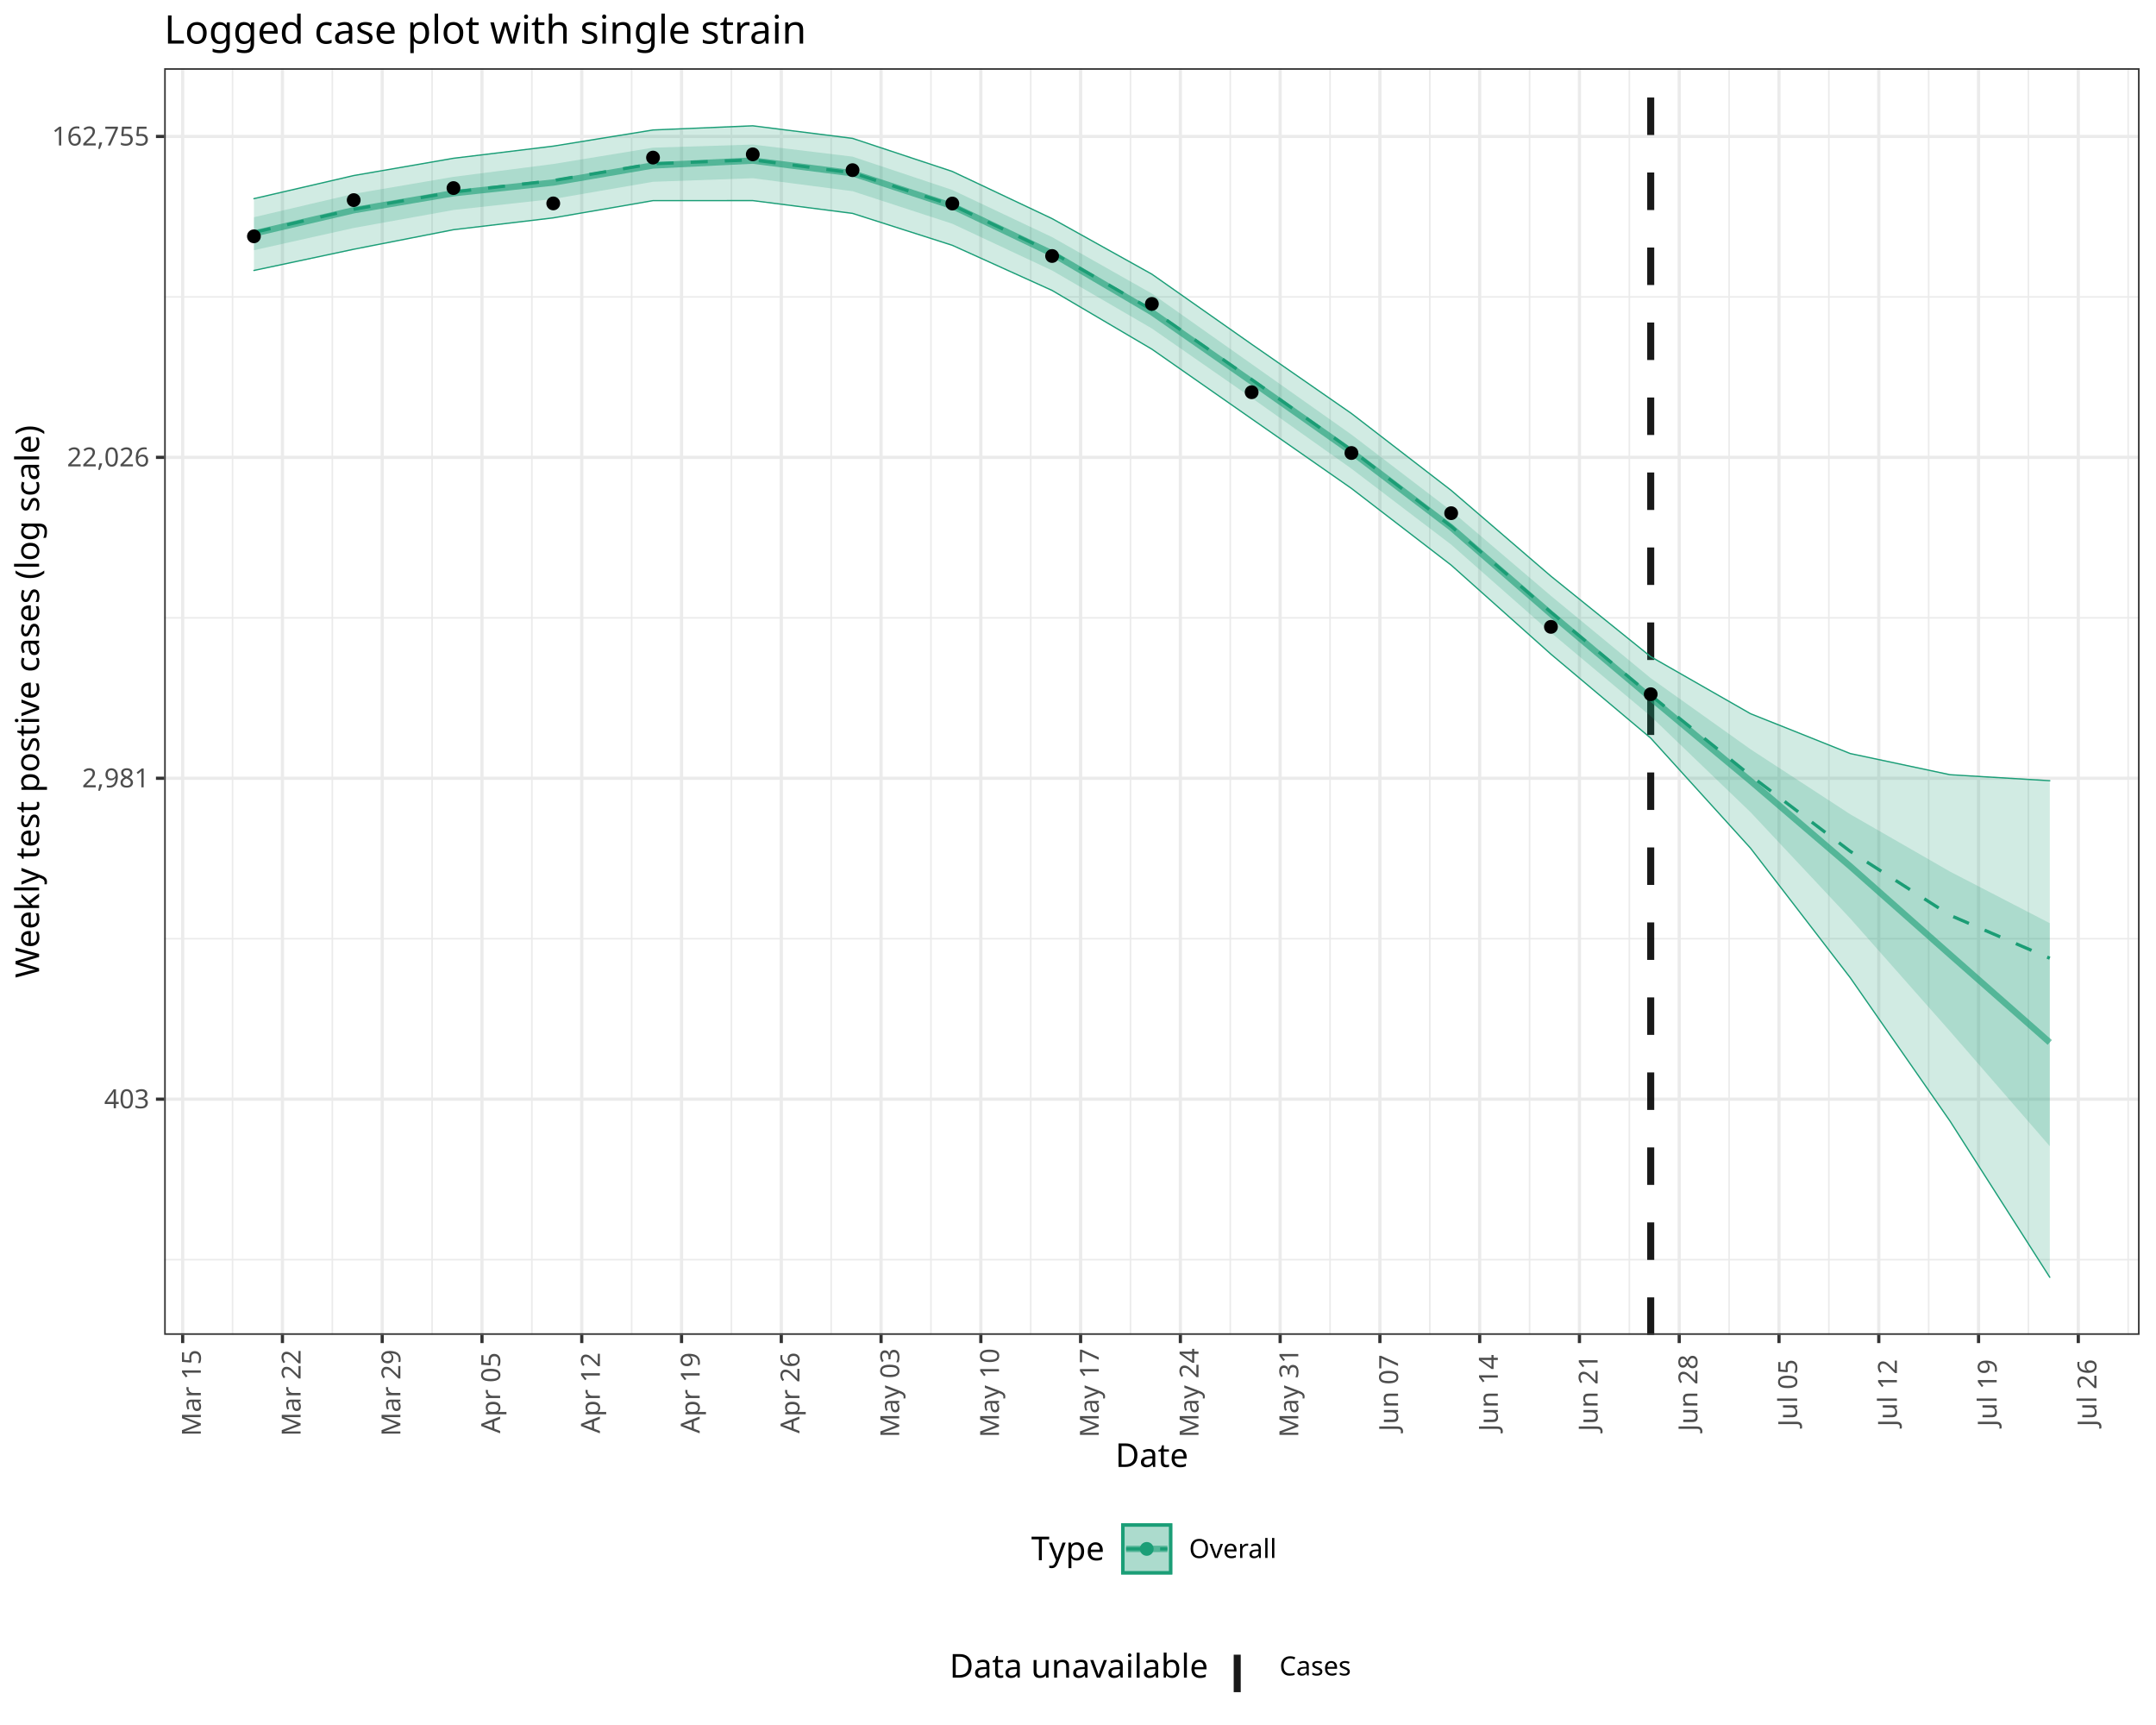
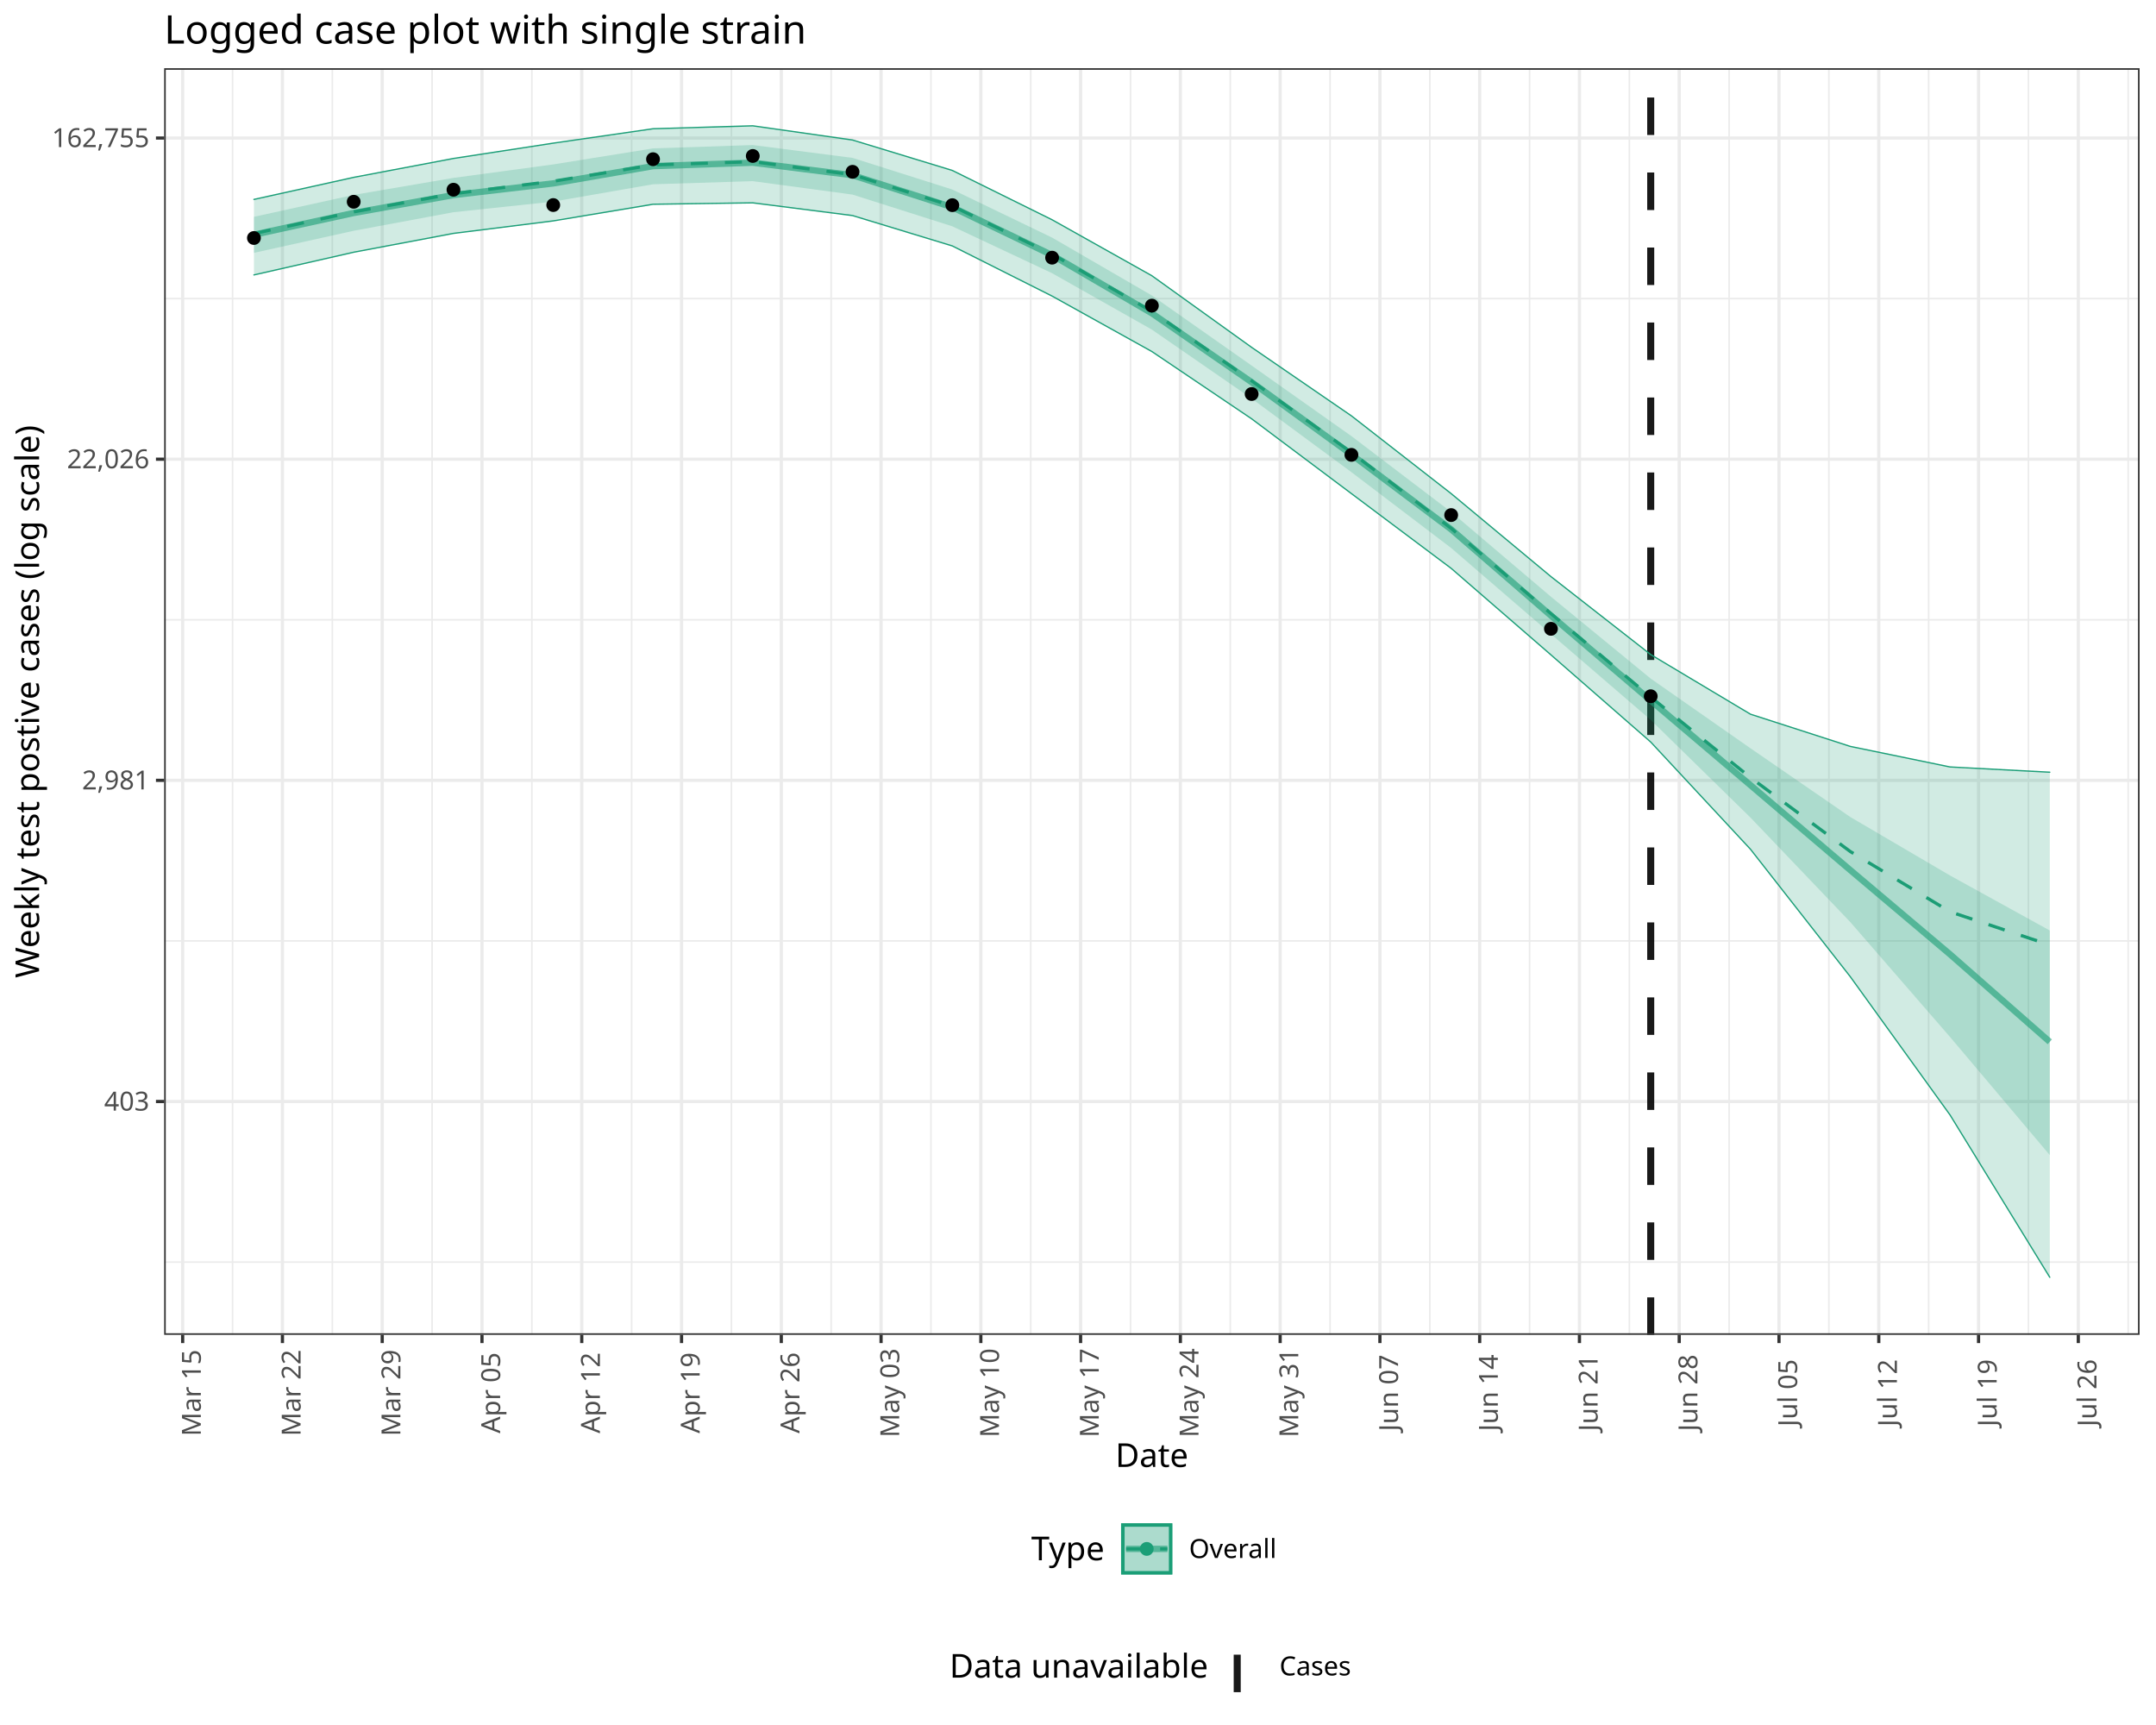
<svg xmlns="http://www.w3.org/2000/svg" class="svglite" data-engine-version="2.0" width="720.00pt" height="576.00pt" viewBox="0 0 720.00 576.00">
  <defs>
    <style type="text/css">
    .svglite line, .svglite polyline, .svglite polygon, .svglite path, .svglite rect, .svglite circle {
      fill: none;
      stroke: #000000;
      stroke-linecap: round;
      stroke-linejoin: round;
      stroke-miterlimit: 10.00;
    }
  </style>
  </defs>
  <rect width="100%" height="100%" style="stroke: none; fill: #FFFFFF;" />
  <defs>
    <clipPath id="cpMC4wMHw3MjAuMDB8MC4wMHw1NzYuMDA=">
      <rect x="0.00" y="0.00" width="720.00" height="576.00" />
    </clipPath>
  </defs>
  <g clip-path="url(#cpMC4wMHw3MjAuMDB8MC4wMHw1NzYuMDA=)">
    <rect x="0.00" y="0.00" width="720.00" height="576.00" style="stroke-width: 1.07; stroke: #FFFFFF; fill: #FFFFFF;" />
  </g>
  <defs>
    <clipPath id="cpNTQuODJ8NzE0LjUyfDIyLjc4fDQ0NS43Mw==">
      <rect x="54.82" y="22.78" width="659.70" height="422.95" />
    </clipPath>
  </defs>
  <g clip-path="url(#cpNTQuODJ8NzE0LjUyfDIyLjc4fDQ0NS43Mw==)">
    <rect x="54.82" y="22.78" width="659.70" height="422.95" style="stroke-width: 1.07; stroke: none; fill: #FFFFFF;" />
-     <polyline points="54.82,420.61 714.52,420.61 " style="stroke-width: 0.53; stroke: #EBEBEB; stroke-linecap: butt;" />
-     <polyline points="54.82,313.45 714.52,313.45 " style="stroke-width: 0.53; stroke: #EBEBEB; stroke-linecap: butt;" />
-     <polyline points="54.82,206.30 714.52,206.30 " style="stroke-width: 0.53; stroke: #EBEBEB; stroke-linecap: butt;" />
-     <polyline points="54.82,99.14 714.52,99.14 " style="stroke-width: 0.53; stroke: #EBEBEB; stroke-linecap: butt;" />
+     <polyline points="54.82,421.43 714.52,421.43 " style="stroke-width: 0.53; stroke: #EBEBEB; stroke-linecap: butt;" />
+     <polyline points="54.82,314.19 714.52,314.19 " style="stroke-width: 0.53; stroke: #EBEBEB; stroke-linecap: butt;" />
+     <polyline points="54.82,206.95 714.52,206.95 " style="stroke-width: 0.53; stroke: #EBEBEB; stroke-linecap: butt;" />
+     <polyline points="54.82,99.71 714.52,99.71 " style="stroke-width: 0.53; stroke: #EBEBEB; stroke-linecap: butt;" />
    <polyline points="77.66,445.73 77.66,22.78 " style="stroke-width: 0.53; stroke: #EBEBEB; stroke-linecap: butt;" />
    <polyline points="110.98,445.73 110.98,22.78 " style="stroke-width: 0.53; stroke: #EBEBEB; stroke-linecap: butt;" />
    <polyline points="144.30,445.73 144.30,22.78 " style="stroke-width: 0.53; stroke: #EBEBEB; stroke-linecap: butt;" />
    <polyline points="177.62,445.73 177.62,22.78 " style="stroke-width: 0.53; stroke: #EBEBEB; stroke-linecap: butt;" />
    <polyline points="210.94,445.73 210.94,22.78 " style="stroke-width: 0.53; stroke: #EBEBEB; stroke-linecap: butt;" />
    <polyline points="244.26,445.73 244.26,22.78 " style="stroke-width: 0.53; stroke: #EBEBEB; stroke-linecap: butt;" />
    <polyline points="277.57,445.73 277.57,22.78 " style="stroke-width: 0.53; stroke: #EBEBEB; stroke-linecap: butt;" />
    <polyline points="310.89,445.73 310.89,22.78 " style="stroke-width: 0.53; stroke: #EBEBEB; stroke-linecap: butt;" />
    <polyline points="344.21,445.73 344.21,22.78 " style="stroke-width: 0.53; stroke: #EBEBEB; stroke-linecap: butt;" />
    <polyline points="377.53,445.73 377.53,22.78 " style="stroke-width: 0.53; stroke: #EBEBEB; stroke-linecap: butt;" />
    <polyline points="410.85,445.73 410.85,22.78 " style="stroke-width: 0.53; stroke: #EBEBEB; stroke-linecap: butt;" />
    <polyline points="444.17,445.73 444.17,22.78 " style="stroke-width: 0.53; stroke: #EBEBEB; stroke-linecap: butt;" />
    <polyline points="477.48,445.73 477.48,22.78 " style="stroke-width: 0.53; stroke: #EBEBEB; stroke-linecap: butt;" />
    <polyline points="510.80,445.73 510.80,22.78 " style="stroke-width: 0.53; stroke: #EBEBEB; stroke-linecap: butt;" />
    <polyline points="544.12,445.73 544.12,22.78 " style="stroke-width: 0.53; stroke: #EBEBEB; stroke-linecap: butt;" />
    <polyline points="577.44,445.73 577.44,22.78 " style="stroke-width: 0.53; stroke: #EBEBEB; stroke-linecap: butt;" />
    <polyline points="610.76,445.73 610.76,22.78 " style="stroke-width: 0.53; stroke: #EBEBEB; stroke-linecap: butt;" />
    <polyline points="644.08,445.73 644.08,22.78 " style="stroke-width: 0.53; stroke: #EBEBEB; stroke-linecap: butt;" />
    <polyline points="677.39,445.73 677.39,22.78 " style="stroke-width: 0.53; stroke: #EBEBEB; stroke-linecap: butt;" />
    <polyline points="710.71,445.73 710.71,22.78 " style="stroke-width: 0.53; stroke: #EBEBEB; stroke-linecap: butt;" />
-     <polyline points="54.82,367.03 714.52,367.03 " style="stroke-width: 1.07; stroke: #EBEBEB; stroke-linecap: butt;" />
-     <polyline points="54.82,259.87 714.52,259.87 " style="stroke-width: 1.07; stroke: #EBEBEB; stroke-linecap: butt;" />
-     <polyline points="54.82,152.72 714.52,152.72 " style="stroke-width: 1.07; stroke: #EBEBEB; stroke-linecap: butt;" />
-     <polyline points="54.82,45.56 714.52,45.56 " style="stroke-width: 1.07; stroke: #EBEBEB; stroke-linecap: butt;" />
+     <polyline points="54.82,367.81 714.52,367.81 " style="stroke-width: 1.07; stroke: #EBEBEB; stroke-linecap: butt;" />
+     <polyline points="54.82,260.57 714.52,260.57 " style="stroke-width: 1.07; stroke: #EBEBEB; stroke-linecap: butt;" />
+     <polyline points="54.82,153.33 714.52,153.33 " style="stroke-width: 1.07; stroke: #EBEBEB; stroke-linecap: butt;" />
+     <polyline points="54.82,46.09 714.52,46.09 " style="stroke-width: 1.07; stroke: #EBEBEB; stroke-linecap: butt;" />
    <polyline points="61.00,445.73 61.00,22.78 " style="stroke-width: 1.07; stroke: #EBEBEB; stroke-linecap: butt;" />
    <polyline points="94.32,445.73 94.32,22.78 " style="stroke-width: 1.07; stroke: #EBEBEB; stroke-linecap: butt;" />
    <polyline points="127.64,445.73 127.64,22.78 " style="stroke-width: 1.07; stroke: #EBEBEB; stroke-linecap: butt;" />
    <polyline points="160.96,445.73 160.96,22.78 " style="stroke-width: 1.07; stroke: #EBEBEB; stroke-linecap: butt;" />
    <polyline points="194.28,445.73 194.28,22.78 " style="stroke-width: 1.07; stroke: #EBEBEB; stroke-linecap: butt;" />
    <polyline points="227.60,445.73 227.60,22.78 " style="stroke-width: 1.07; stroke: #EBEBEB; stroke-linecap: butt;" />
    <polyline points="260.91,445.73 260.91,22.78 " style="stroke-width: 1.07; stroke: #EBEBEB; stroke-linecap: butt;" />
    <polyline points="294.23,445.73 294.23,22.78 " style="stroke-width: 1.07; stroke: #EBEBEB; stroke-linecap: butt;" />
    <polyline points="327.55,445.73 327.55,22.78 " style="stroke-width: 1.07; stroke: #EBEBEB; stroke-linecap: butt;" />
    <polyline points="360.87,445.73 360.87,22.78 " style="stroke-width: 1.07; stroke: #EBEBEB; stroke-linecap: butt;" />
    <polyline points="394.19,445.73 394.19,22.78 " style="stroke-width: 1.07; stroke: #EBEBEB; stroke-linecap: butt;" />
    <polyline points="427.51,445.73 427.51,22.78 " style="stroke-width: 1.07; stroke: #EBEBEB; stroke-linecap: butt;" />
    <polyline points="460.82,445.73 460.82,22.78 " style="stroke-width: 1.07; stroke: #EBEBEB; stroke-linecap: butt;" />
    <polyline points="494.14,445.73 494.14,22.78 " style="stroke-width: 1.07; stroke: #EBEBEB; stroke-linecap: butt;" />
    <polyline points="527.46,445.73 527.46,22.78 " style="stroke-width: 1.07; stroke: #EBEBEB; stroke-linecap: butt;" />
    <polyline points="560.78,445.73 560.78,22.78 " style="stroke-width: 1.07; stroke: #EBEBEB; stroke-linecap: butt;" />
    <polyline points="594.10,445.73 594.10,22.78 " style="stroke-width: 1.07; stroke: #EBEBEB; stroke-linecap: butt;" />
    <polyline points="627.42,445.73 627.42,22.78 " style="stroke-width: 1.07; stroke: #EBEBEB; stroke-linecap: butt;" />
    <polyline points="660.74,445.73 660.74,22.78 " style="stroke-width: 1.07; stroke: #EBEBEB; stroke-linecap: butt;" />
    <polyline points="694.05,445.73 694.05,22.78 " style="stroke-width: 1.07; stroke: #EBEBEB; stroke-linecap: butt;" />
    <line x1="551.26" y1="445.73" x2="551.26" y2="22.78" style="stroke-width: 2.35; stroke: #000000; stroke-opacity: 0.90; stroke-dasharray: 12.52,12.52; stroke-linecap: butt;" />
-     <polyline points="84.80,77.96 118.12,70.20 151.44,64.52 184.76,60.95 218.08,55.24 251.39,53.62 284.71,57.86 318.03,68.79 351.35,84.66 384.67,104.24 417.99,127.42 451.31,150.83 484.62,176.14 517.94,205.01 551.26,233.02 584.58,260.77 617.90,289.28 651.22,318.77 684.53,348.09 " style="stroke-width: 2.13; stroke: #1B9E77; stroke-opacity: 0.60; stroke-linecap: butt;" />
-     <polyline points="84.80,77.61 118.12,69.89 151.44,64.12 184.76,60.29 218.08,54.68 251.39,53.38 284.71,57.72 318.03,68.50 351.35,84.28 384.67,103.47 417.99,126.73 451.31,150.30 484.62,175.75 517.94,204.46 551.26,232.16 584.58,258.97 617.90,284.28 651.22,305.62 684.53,319.97 " style="stroke-width: 1.07; stroke: #1B9E77; stroke-dasharray: 5.69,5.69; stroke-linecap: butt;" />
-     <polygon points="84.80,66.33 118.12,58.62 151.44,52.85 184.76,48.80 218.08,43.40 251.39,42.01 284.71,46.20 318.03,57.25 351.35,73.00 384.67,91.55 417.99,114.95 451.31,138.06 484.62,163.74 517.94,192.40 551.26,219.27 584.58,238.31 617.90,251.62 651.22,258.69 684.53,260.69 684.53,426.51 651.22,374.36 617.90,326.48 584.58,283.20 551.26,246.47 517.94,218.44 484.62,188.70 451.31,163.08 417.99,139.85 384.67,116.59 351.35,96.98 318.03,81.91 284.71,71.25 251.39,66.98 218.08,66.99 184.76,72.75 151.44,76.70 118.12,83.23 84.80,90.31 " style="stroke-width: 0.00; stroke: none; fill: #1B9E77; fill-opacity: 0.20;" />
-     <polyline points="84.80,66.33 118.12,58.62 151.44,52.85 184.76,48.80 218.08,43.40 251.39,42.01 284.71,46.20 318.03,57.25 351.35,73.00 384.67,91.55 417.99,114.95 451.31,138.06 484.62,163.74 517.94,192.40 551.26,219.27 584.58,238.31 617.90,251.62 651.22,258.69 684.53,260.69 " style="stroke-width: 0.43; stroke: #1B9E77;" />
-     <polyline points="684.53,426.51 651.22,374.36 617.90,326.48 584.58,283.20 551.26,246.47 517.94,218.44 484.62,188.70 451.31,163.08 417.99,139.85 384.67,116.59 351.35,96.98 318.03,81.91 284.71,71.25 251.39,66.98 218.08,66.99 184.76,72.75 151.44,76.70 118.12,83.23 84.80,90.31 " style="stroke-width: 0.43; stroke: #1B9E77;" />
-     <polygon points="84.80,72.53 118.12,64.73 151.44,59.05 184.76,54.76 218.08,49.31 251.39,48.27 284.71,52.30 318.03,63.43 351.35,79.18 384.67,98.03 417.99,121.56 451.31,145.10 484.62,170.55 517.94,198.96 551.26,226.44 584.58,250.18 617.90,271.90 651.22,291.04 684.53,308.27 684.53,382.73 651.22,344.37 617.90,306.70 584.58,271.19 551.26,239.16 517.94,211.24 484.62,181.85 451.31,156.49 417.99,132.85 384.67,109.68 351.35,90.32 318.03,74.71 284.71,63.84 251.39,59.51 218.08,60.70 184.76,66.44 151.44,70.12 118.12,76.12 84.80,83.55 " style="stroke-width: 0.00; stroke: none; fill: #1B9E77; fill-opacity: 0.20;" />
-     <polyline points="84.80,72.53 118.12,64.73 151.44,59.05 184.76,54.76 218.08,49.31 251.39,48.27 284.71,52.30 318.03,63.43 351.35,79.18 384.67,98.03 417.99,121.56 451.31,145.10 484.62,170.55 517.94,198.96 551.26,226.44 584.58,250.18 617.90,271.90 651.22,291.04 684.53,308.27 " style="stroke-width: 1.07; stroke: none;" />
-     <polyline points="684.53,382.73 651.22,344.37 617.90,306.70 584.58,271.19 551.26,239.16 517.94,211.24 484.62,181.85 451.31,156.49 417.99,132.85 384.67,109.68 351.35,90.32 318.03,74.71 284.71,63.84 251.39,59.51 218.08,60.70 184.76,66.44 151.44,70.12 118.12,76.12 84.80,83.55 " style="stroke-width: 1.07; stroke: none;" />
-     <circle cx="84.80" cy="78.91" r="1.95" style="stroke-width: 0.71; fill: #000000;" />
-     <circle cx="118.12" cy="66.82" r="1.95" style="stroke-width: 0.71; fill: #000000;" />
-     <circle cx="151.44" cy="62.80" r="1.95" style="stroke-width: 0.71; fill: #000000;" />
-     <circle cx="184.76" cy="67.92" r="1.95" style="stroke-width: 0.71; fill: #000000;" />
-     <circle cx="218.08" cy="52.62" r="1.95" style="stroke-width: 0.71; fill: #000000;" />
-     <circle cx="251.39" cy="51.54" r="1.95" style="stroke-width: 0.71; fill: #000000;" />
-     <circle cx="284.71" cy="56.82" r="1.95" style="stroke-width: 0.71; fill: #000000;" />
-     <circle cx="318.03" cy="67.96" r="1.95" style="stroke-width: 0.71; fill: #000000;" />
-     <circle cx="351.35" cy="85.48" r="1.95" style="stroke-width: 0.71; fill: #000000;" />
-     <circle cx="384.67" cy="101.48" r="1.95" style="stroke-width: 0.71; fill: #000000;" />
-     <circle cx="417.99" cy="130.97" r="1.95" style="stroke-width: 0.71; fill: #000000;" />
-     <circle cx="451.31" cy="151.26" r="1.95" style="stroke-width: 0.71; fill: #000000;" />
-     <circle cx="484.62" cy="171.36" r="1.95" style="stroke-width: 0.71; fill: #000000;" />
-     <circle cx="517.94" cy="209.32" r="1.95" style="stroke-width: 0.71; fill: #000000;" />
-     <circle cx="551.26" cy="231.81" r="1.95" style="stroke-width: 0.71; fill: #000000;" />
+     <polyline points="84.80,78.37 118.12,71.11 151.44,65.13 184.76,61.24 218.08,55.47 251.39,54.32 284.71,58.50 318.03,69.20 351.35,85.20 384.67,104.61 417.99,127.62 451.31,151.76 484.62,176.75 517.94,205.56 551.26,233.91 584.58,262.18 617.90,290.53 651.22,318.66 684.53,347.88 " style="stroke-width: 2.13; stroke: #1B9E77; stroke-opacity: 0.60; stroke-linecap: butt;" />
+     <polyline points="84.80,77.99 118.12,70.74 151.44,64.67 184.76,60.52 218.08,55.08 251.39,53.98 284.71,58.32 318.03,68.79 351.35,84.87 384.67,103.97 417.99,127.16 451.31,151.10 484.62,176.42 517.94,204.90 551.26,232.77 584.58,259.65 617.90,284.33 651.22,304.45 684.53,315.56 " style="stroke-width: 1.07; stroke: #1B9E77; stroke-dasharray: 5.69,5.69; stroke-linecap: butt;" />
+     <polygon points="84.80,66.59 118.12,59.22 151.44,52.91 184.76,47.80 218.08,42.99 251.39,42.01 284.71,46.75 318.03,56.91 351.35,73.38 384.67,92.07 417.99,115.99 451.31,138.86 484.62,164.82 517.94,192.53 551.26,218.57 584.58,238.48 617.90,249.23 651.22,256.10 684.53,257.85 684.53,426.51 651.22,372.30 617.90,326.12 584.58,283.58 551.26,247.77 517.94,218.67 484.62,189.78 451.31,164.82 417.99,139.85 384.67,117.38 351.35,98.87 318.03,82.12 284.71,71.98 251.39,67.73 218.08,68.20 184.76,73.76 151.44,77.93 118.12,84.22 84.80,91.80 " style="stroke-width: 0.00; stroke: none; fill: #1B9E77; fill-opacity: 0.20;" />
+     <polyline points="84.80,66.59 118.12,59.22 151.44,52.91 184.76,47.80 218.08,42.99 251.39,42.01 284.71,46.75 318.03,56.91 351.35,73.38 384.67,92.07 417.99,115.99 451.31,138.86 484.62,164.82 517.94,192.53 551.26,218.57 584.58,238.48 617.90,249.23 651.22,256.10 684.53,257.85 " style="stroke-width: 0.43; stroke: #1B9E77;" />
+     <polyline points="684.53,426.51 651.22,372.30 617.90,326.12 584.58,283.58 551.26,247.77 517.94,218.67 484.62,189.78 451.31,164.82 417.99,139.85 384.67,117.38 351.35,98.87 318.03,82.12 284.71,71.98 251.39,67.73 218.08,68.20 184.76,73.76 151.44,77.93 118.12,84.22 84.80,91.80 " style="stroke-width: 0.43; stroke: #1B9E77;" />
+     <polygon points="84.80,72.40 118.12,65.08 151.44,59.40 184.76,54.90 218.08,49.55 251.39,48.43 284.71,52.72 318.03,63.28 351.35,79.34 384.67,98.66 417.99,122.07 451.31,145.62 484.62,170.96 517.94,199.25 551.26,226.59 584.58,249.86 617.90,272.80 651.22,292.34 684.53,310.71 684.53,385.70 651.22,346.26 617.90,307.88 584.58,273.00 551.26,240.39 517.94,211.71 484.62,182.98 451.31,157.66 417.99,133.08 384.67,110.06 351.35,91.23 318.03,75.57 284.71,64.98 251.39,60.49 218.08,61.53 184.76,67.32 151.44,70.86 118.12,77.06 84.80,84.43 " style="stroke-width: 0.00; stroke: none; fill: #1B9E77; fill-opacity: 0.20;" />
+     <polyline points="84.80,72.40 118.12,65.08 151.44,59.40 184.76,54.90 218.08,49.55 251.39,48.43 284.71,52.72 318.03,63.28 351.35,79.34 384.67,98.66 417.99,122.07 451.31,145.62 484.62,170.96 517.94,199.25 551.26,226.59 584.58,249.86 617.90,272.80 651.22,292.34 684.53,310.71 " style="stroke-width: 1.07; stroke: none;" />
+     <polyline points="684.53,385.70 651.22,346.26 617.90,307.88 584.58,273.00 551.26,240.39 517.94,211.71 484.62,182.98 451.31,157.66 417.99,133.08 384.67,110.06 351.35,91.23 318.03,75.57 284.71,64.98 251.39,60.49 218.08,61.53 184.76,67.32 151.44,70.86 118.12,77.06 84.80,84.43 " style="stroke-width: 1.07; stroke: none;" />
+     <circle cx="84.80" cy="79.47" r="1.95" style="stroke-width: 0.71; fill: #000000;" />
+     <circle cx="118.12" cy="67.37" r="1.95" style="stroke-width: 0.71; fill: #000000;" />
+     <circle cx="151.44" cy="63.35" r="1.95" style="stroke-width: 0.71; fill: #000000;" />
+     <circle cx="184.76" cy="68.47" r="1.95" style="stroke-width: 0.71; fill: #000000;" />
+     <circle cx="218.08" cy="53.16" r="1.95" style="stroke-width: 0.71; fill: #000000;" />
+     <circle cx="251.39" cy="52.08" r="1.95" style="stroke-width: 0.71; fill: #000000;" />
+     <circle cx="284.71" cy="57.37" r="1.95" style="stroke-width: 0.71; fill: #000000;" />
+     <circle cx="318.03" cy="68.51" r="1.95" style="stroke-width: 0.71; fill: #000000;" />
+     <circle cx="351.35" cy="86.04" r="1.95" style="stroke-width: 0.71; fill: #000000;" />
+     <circle cx="384.67" cy="102.06" r="1.95" style="stroke-width: 0.71; fill: #000000;" />
+     <circle cx="417.99" cy="131.57" r="1.95" style="stroke-width: 0.71; fill: #000000;" />
+     <circle cx="451.31" cy="151.88" r="1.95" style="stroke-width: 0.71; fill: #000000;" />
+     <circle cx="484.62" cy="171.99" r="1.95" style="stroke-width: 0.71; fill: #000000;" />
+     <circle cx="517.94" cy="209.97" r="1.95" style="stroke-width: 0.71; fill: #000000;" />
+     <circle cx="551.26" cy="232.49" r="1.95" style="stroke-width: 0.71; fill: #000000;" />
    <rect x="54.82" y="22.78" width="659.70" height="422.95" style="stroke-width: 1.07; stroke: #333333;" />
  </g>
  <g clip-path="url(#cpMC4wMHw3MjAuMDB8MC4wMHw1NzYuMDA=)">
-     <text x="49.88" y="370.06" text-anchor="end" style="font-size: 8.80px; fill: #4D4D4D; font-family: sans;" textLength="14.68px" lengthAdjust="spacingAndGlyphs">403</text>
-     <text x="49.88" y="262.90" text-anchor="end" style="font-size: 8.80px; fill: #4D4D4D; font-family: sans;" textLength="22.02px" lengthAdjust="spacingAndGlyphs">2,981</text>
-     <text x="49.88" y="155.74" text-anchor="end" style="font-size: 8.80px; fill: #4D4D4D; font-family: sans;" textLength="26.92px" lengthAdjust="spacingAndGlyphs">22,026</text>
-     <text x="49.88" y="48.58" text-anchor="end" style="font-size: 8.80px; fill: #4D4D4D; font-family: sans;" textLength="31.81px" lengthAdjust="spacingAndGlyphs">162,755</text>
-     <polyline points="52.08,367.03 54.82,367.03 " style="stroke-width: 1.07; stroke: #333333; stroke-linecap: butt;" />
-     <polyline points="52.08,259.87 54.82,259.87 " style="stroke-width: 1.07; stroke: #333333; stroke-linecap: butt;" />
-     <polyline points="52.08,152.72 54.82,152.72 " style="stroke-width: 1.07; stroke: #333333; stroke-linecap: butt;" />
-     <polyline points="52.08,45.56 54.82,45.56 " style="stroke-width: 1.07; stroke: #333333; stroke-linecap: butt;" />
+     <text x="49.88" y="370.84" text-anchor="end" style="font-size: 8.80px; fill: #4D4D4D; font-family: sans;" textLength="14.68px" lengthAdjust="spacingAndGlyphs">403</text>
+     <text x="49.88" y="263.60" text-anchor="end" style="font-size: 8.80px; fill: #4D4D4D; font-family: sans;" textLength="22.02px" lengthAdjust="spacingAndGlyphs">2,981</text>
+     <text x="49.88" y="156.36" text-anchor="end" style="font-size: 8.80px; fill: #4D4D4D; font-family: sans;" textLength="26.92px" lengthAdjust="spacingAndGlyphs">22,026</text>
+     <text x="49.88" y="49.12" text-anchor="end" style="font-size: 8.80px; fill: #4D4D4D; font-family: sans;" textLength="31.81px" lengthAdjust="spacingAndGlyphs">162,755</text>
+     <polyline points="52.08,367.81 54.82,367.81 " style="stroke-width: 1.07; stroke: #333333; stroke-linecap: butt;" />
+     <polyline points="52.08,260.57 54.82,260.57 " style="stroke-width: 1.07; stroke: #333333; stroke-linecap: butt;" />
+     <polyline points="52.08,153.33 54.82,153.33 " style="stroke-width: 1.07; stroke: #333333; stroke-linecap: butt;" />
+     <polyline points="52.08,46.09 54.82,46.09 " style="stroke-width: 1.07; stroke: #333333; stroke-linecap: butt;" />
    <polyline points="61.00,448.47 61.00,445.73 " style="stroke-width: 1.07; stroke: #333333; stroke-linecap: butt;" />
    <polyline points="94.32,448.47 94.32,445.73 " style="stroke-width: 1.07; stroke: #333333; stroke-linecap: butt;" />
    <polyline points="127.64,448.47 127.64,445.73 " style="stroke-width: 1.07; stroke: #333333; stroke-linecap: butt;" />
    <polyline points="160.96,448.47 160.96,445.73 " style="stroke-width: 1.07; stroke: #333333; stroke-linecap: butt;" />
    <polyline points="194.28,448.47 194.28,445.73 " style="stroke-width: 1.07; stroke: #333333; stroke-linecap: butt;" />
    <polyline points="227.60,448.47 227.60,445.73 " style="stroke-width: 1.07; stroke: #333333; stroke-linecap: butt;" />
    <polyline points="260.91,448.47 260.91,445.73 " style="stroke-width: 1.07; stroke: #333333; stroke-linecap: butt;" />
    <polyline points="294.23,448.47 294.23,445.73 " style="stroke-width: 1.07; stroke: #333333; stroke-linecap: butt;" />
    <polyline points="327.55,448.47 327.55,445.73 " style="stroke-width: 1.07; stroke: #333333; stroke-linecap: butt;" />
    <polyline points="360.87,448.47 360.87,445.73 " style="stroke-width: 1.07; stroke: #333333; stroke-linecap: butt;" />
    <polyline points="394.19,448.47 394.19,445.73 " style="stroke-width: 1.07; stroke: #333333; stroke-linecap: butt;" />
    <polyline points="427.51,448.47 427.51,445.73 " style="stroke-width: 1.07; stroke: #333333; stroke-linecap: butt;" />
    <polyline points="460.82,448.47 460.82,445.73 " style="stroke-width: 1.07; stroke: #333333; stroke-linecap: butt;" />
    <polyline points="494.14,448.47 494.14,445.73 " style="stroke-width: 1.07; stroke: #333333; stroke-linecap: butt;" />
    <polyline points="527.46,448.47 527.46,445.73 " style="stroke-width: 1.07; stroke: #333333; stroke-linecap: butt;" />
    <polyline points="560.78,448.47 560.78,445.73 " style="stroke-width: 1.07; stroke: #333333; stroke-linecap: butt;" />
    <polyline points="594.10,448.47 594.10,445.73 " style="stroke-width: 1.07; stroke: #333333; stroke-linecap: butt;" />
    <polyline points="627.42,448.47 627.42,445.73 " style="stroke-width: 1.07; stroke: #333333; stroke-linecap: butt;" />
    <polyline points="660.74,448.47 660.74,445.73 " style="stroke-width: 1.07; stroke: #333333; stroke-linecap: butt;" />
    <polyline points="694.05,448.47 694.05,445.73 " style="stroke-width: 1.07; stroke: #333333; stroke-linecap: butt;" />
    <text transform="translate(67.06,465.10) rotate(-90)" text-anchor="middle" style="font-size: 8.80px; fill: #4D4D4D; font-family: sans;" textLength="27.39px" lengthAdjust="spacingAndGlyphs">Mar 15</text>
    <text transform="translate(100.38,465.10) rotate(-90)" text-anchor="middle" style="font-size: 8.80px; fill: #4D4D4D; font-family: sans;" textLength="27.39px" lengthAdjust="spacingAndGlyphs">Mar 22</text>
    <text transform="translate(133.70,465.10) rotate(-90)" text-anchor="middle" style="font-size: 8.80px; fill: #4D4D4D; font-family: sans;" textLength="27.39px" lengthAdjust="spacingAndGlyphs">Mar 29</text>
    <text transform="translate(167.02,465.10) rotate(-90)" text-anchor="middle" style="font-size: 8.80px; fill: #4D4D4D; font-family: sans;" textLength="25.93px" lengthAdjust="spacingAndGlyphs">Apr 05</text>
    <text transform="translate(200.33,465.10) rotate(-90)" text-anchor="middle" style="font-size: 8.80px; fill: #4D4D4D; font-family: sans;" textLength="25.93px" lengthAdjust="spacingAndGlyphs">Apr 12</text>
    <text transform="translate(233.65,465.10) rotate(-90)" text-anchor="middle" style="font-size: 8.80px; fill: #4D4D4D; font-family: sans;" textLength="25.93px" lengthAdjust="spacingAndGlyphs">Apr 19</text>
    <text transform="translate(266.97,465.10) rotate(-90)" text-anchor="middle" style="font-size: 8.80px; fill: #4D4D4D; font-family: sans;" textLength="25.93px" lengthAdjust="spacingAndGlyphs">Apr 26</text>
    <text transform="translate(300.29,465.10) rotate(-90)" text-anchor="middle" style="font-size: 8.80px; fill: #4D4D4D; font-family: sans;" textLength="28.87px" lengthAdjust="spacingAndGlyphs">May 03</text>
    <text transform="translate(333.61,465.10) rotate(-90)" text-anchor="middle" style="font-size: 8.80px; fill: #4D4D4D; font-family: sans;" textLength="28.87px" lengthAdjust="spacingAndGlyphs">May 10</text>
    <text transform="translate(366.93,465.10) rotate(-90)" text-anchor="middle" style="font-size: 8.80px; fill: #4D4D4D; font-family: sans;" textLength="28.87px" lengthAdjust="spacingAndGlyphs">May 17</text>
    <text transform="translate(400.24,465.10) rotate(-90)" text-anchor="middle" style="font-size: 8.80px; fill: #4D4D4D; font-family: sans;" textLength="28.87px" lengthAdjust="spacingAndGlyphs">May 24</text>
    <text transform="translate(433.56,465.10) rotate(-90)" text-anchor="middle" style="font-size: 8.80px; fill: #4D4D4D; font-family: sans;" textLength="28.87px" lengthAdjust="spacingAndGlyphs">May 31</text>
    <text transform="translate(466.88,465.10) rotate(-90)" text-anchor="middle" style="font-size: 8.80px; fill: #4D4D4D; font-family: sans;" textLength="26.43px" lengthAdjust="spacingAndGlyphs">Jun 07</text>
    <text transform="translate(500.20,465.10) rotate(-90)" text-anchor="middle" style="font-size: 8.80px; fill: #4D4D4D; font-family: sans;" textLength="26.43px" lengthAdjust="spacingAndGlyphs">Jun 14</text>
    <text transform="translate(533.52,465.10) rotate(-90)" text-anchor="middle" style="font-size: 8.80px; fill: #4D4D4D; font-family: sans;" textLength="26.43px" lengthAdjust="spacingAndGlyphs">Jun 21</text>
    <text transform="translate(566.84,465.10) rotate(-90)" text-anchor="middle" style="font-size: 8.80px; fill: #4D4D4D; font-family: sans;" textLength="26.43px" lengthAdjust="spacingAndGlyphs">Jun 28</text>
    <text transform="translate(600.15,465.10) rotate(-90)" text-anchor="middle" style="font-size: 8.80px; fill: #4D4D4D; font-family: sans;" textLength="23.49px" lengthAdjust="spacingAndGlyphs">Jul 05</text>
    <text transform="translate(633.47,465.10) rotate(-90)" text-anchor="middle" style="font-size: 8.80px; fill: #4D4D4D; font-family: sans;" textLength="23.49px" lengthAdjust="spacingAndGlyphs">Jul 12</text>
    <text transform="translate(666.79,465.10) rotate(-90)" text-anchor="middle" style="font-size: 8.80px; fill: #4D4D4D; font-family: sans;" textLength="23.49px" lengthAdjust="spacingAndGlyphs">Jul 19</text>
    <text transform="translate(700.11,465.10) rotate(-90)" text-anchor="middle" style="font-size: 8.80px; fill: #4D4D4D; font-family: sans;" textLength="23.49px" lengthAdjust="spacingAndGlyphs">Jul 26</text>
    <text x="384.67" y="489.84" text-anchor="middle" style="font-size: 11.00px; font-family: sans;" textLength="23.24px" lengthAdjust="spacingAndGlyphs">Date</text>
    <text transform="translate(13.05,234.26) rotate(-90)" text-anchor="middle" style="font-size: 11.00px; font-family: sans;" textLength="180.38px" lengthAdjust="spacingAndGlyphs">Weekly test postive cases (log scale)</text>
    <rect x="338.90" y="503.08" width="91.54" height="28.24" style="stroke-width: 1.07; stroke: none; fill: #FFFFFF;" />
    <text x="344.38" y="520.99" style="font-size: 11.00px; font-family: sans;" textLength="24.46px" lengthAdjust="spacingAndGlyphs">Type</text>
    <rect x="374.32" y="508.56" width="17.28" height="17.28" style="stroke-width: 1.07; stroke: none; fill: #FFFFFF;" />
    <line x1="376.05" y1="517.20" x2="389.87" y2="517.20" style="stroke-width: 2.13; stroke: #1B9E77; stroke-opacity: 0.60; stroke-linecap: butt;" />
    <line x1="376.05" y1="517.20" x2="389.87" y2="517.20" style="stroke-width: 1.07; stroke: #1B9E77; stroke-dasharray: 5.69,5.69; stroke-linecap: butt;" />
    <rect x="374.60" y="508.85" width="16.71" height="16.71" style="stroke-width: 0.43; stroke: #1B9E77; stroke-linecap: square; stroke-linejoin: miter; fill: #1B9E77; fill-opacity: 0.20;" />
    <rect x="375.03" y="509.27" width="15.86" height="15.86" style="stroke-width: 1.07; stroke: #1B9E77; stroke-linecap: square; stroke-linejoin: miter; fill: #1B9E77; fill-opacity: 0.20;" />
    <circle cx="382.96" cy="517.20" r="1.95" style="stroke-width: 0.71; stroke: #1B9E77; fill: #1B9E77;" />
    <text x="397.08" y="520.23" style="font-size: 8.80px; font-family: sans;" textLength="27.88px" lengthAdjust="spacingAndGlyphs">Overall</text>
    <rect x="311.62" y="542.28" width="146.10" height="28.24" style="stroke-width: 1.07; stroke: none; fill: #FFFFFF;" />
    <text x="317.10" y="560.19" style="font-size: 11.00px; font-family: sans;" textLength="81.95px" lengthAdjust="spacingAndGlyphs">Data unavailable</text>
    <rect x="404.53" y="547.76" width="17.28" height="17.28" style="stroke-width: 1.07; stroke: none; fill: #FFFFFF;" />
    <line x1="413.17" y1="565.04" x2="413.17" y2="547.76" style="stroke-width: 2.35; stroke: #000000; stroke-opacity: 0.90; stroke-dasharray: 12.52,12.52; stroke-linecap: butt;" />
    <text x="427.29" y="559.43" style="font-size: 8.80px; font-family: sans;" textLength="24.95px" lengthAdjust="spacingAndGlyphs">Cases</text>
    <text x="54.82" y="14.56" style="font-size: 13.20px; font-family: sans;" textLength="201.81px" lengthAdjust="spacingAndGlyphs">Logged case plot with single strain</text>
  </g>
</svg>
